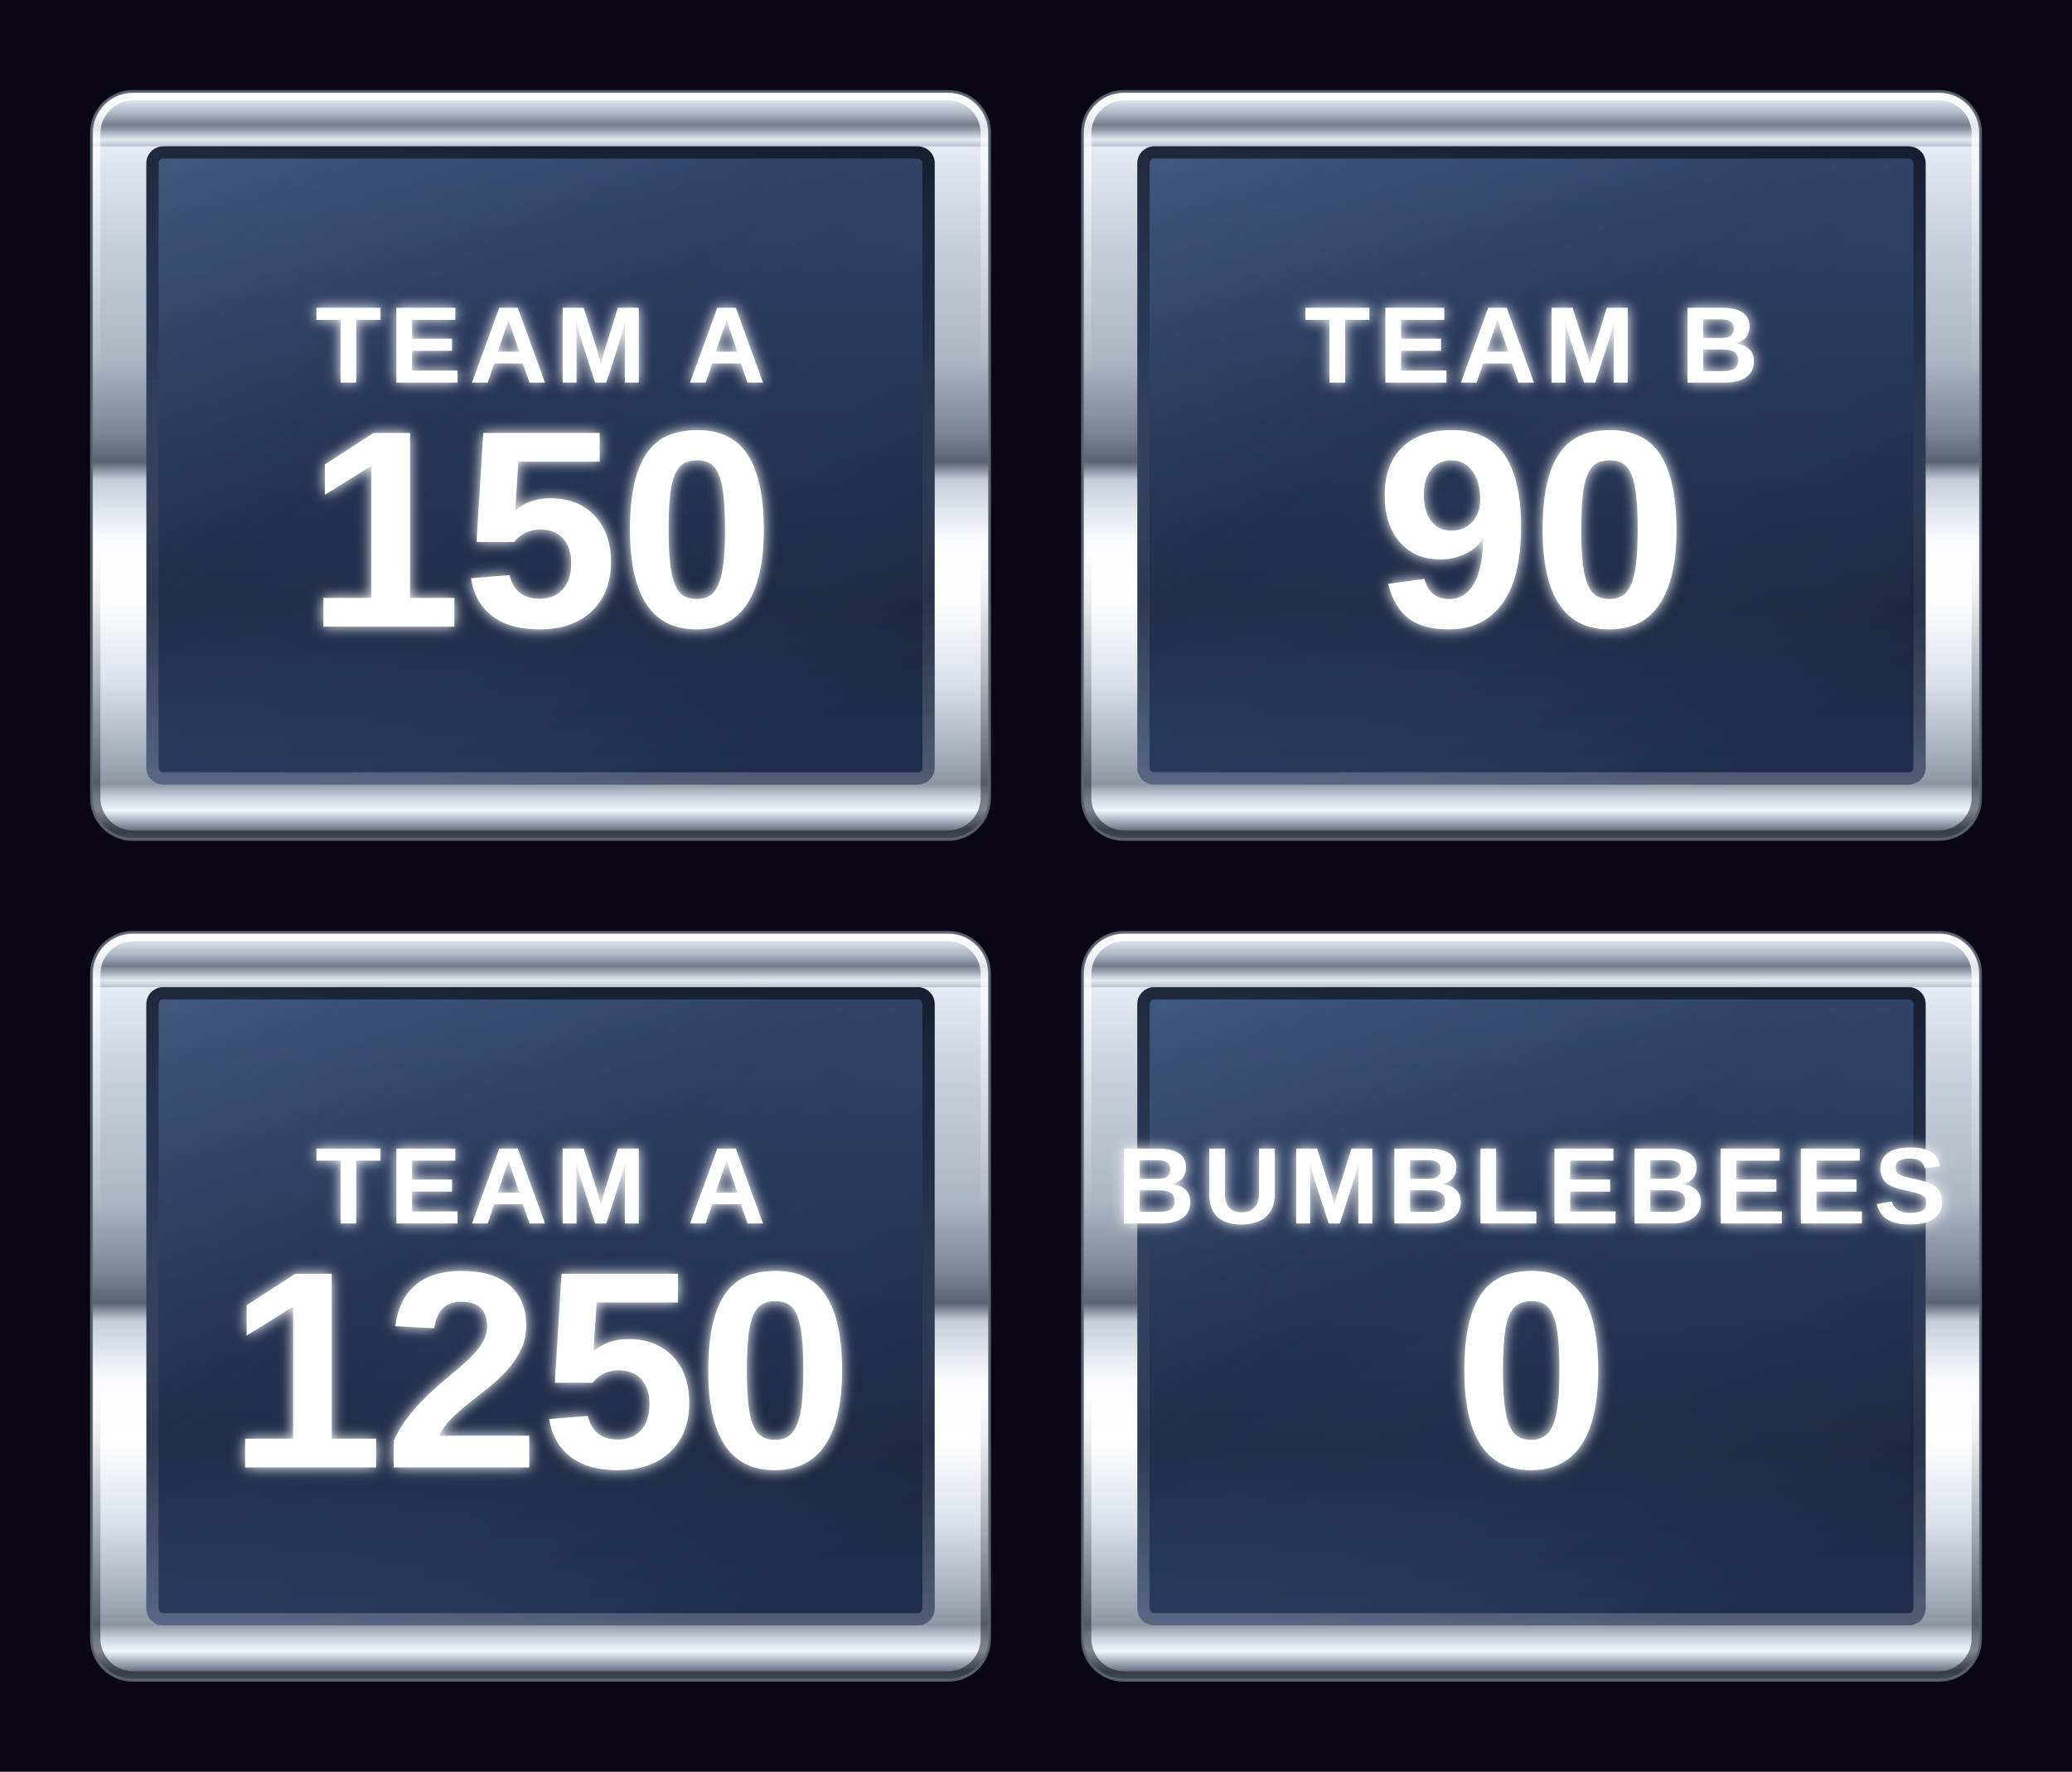
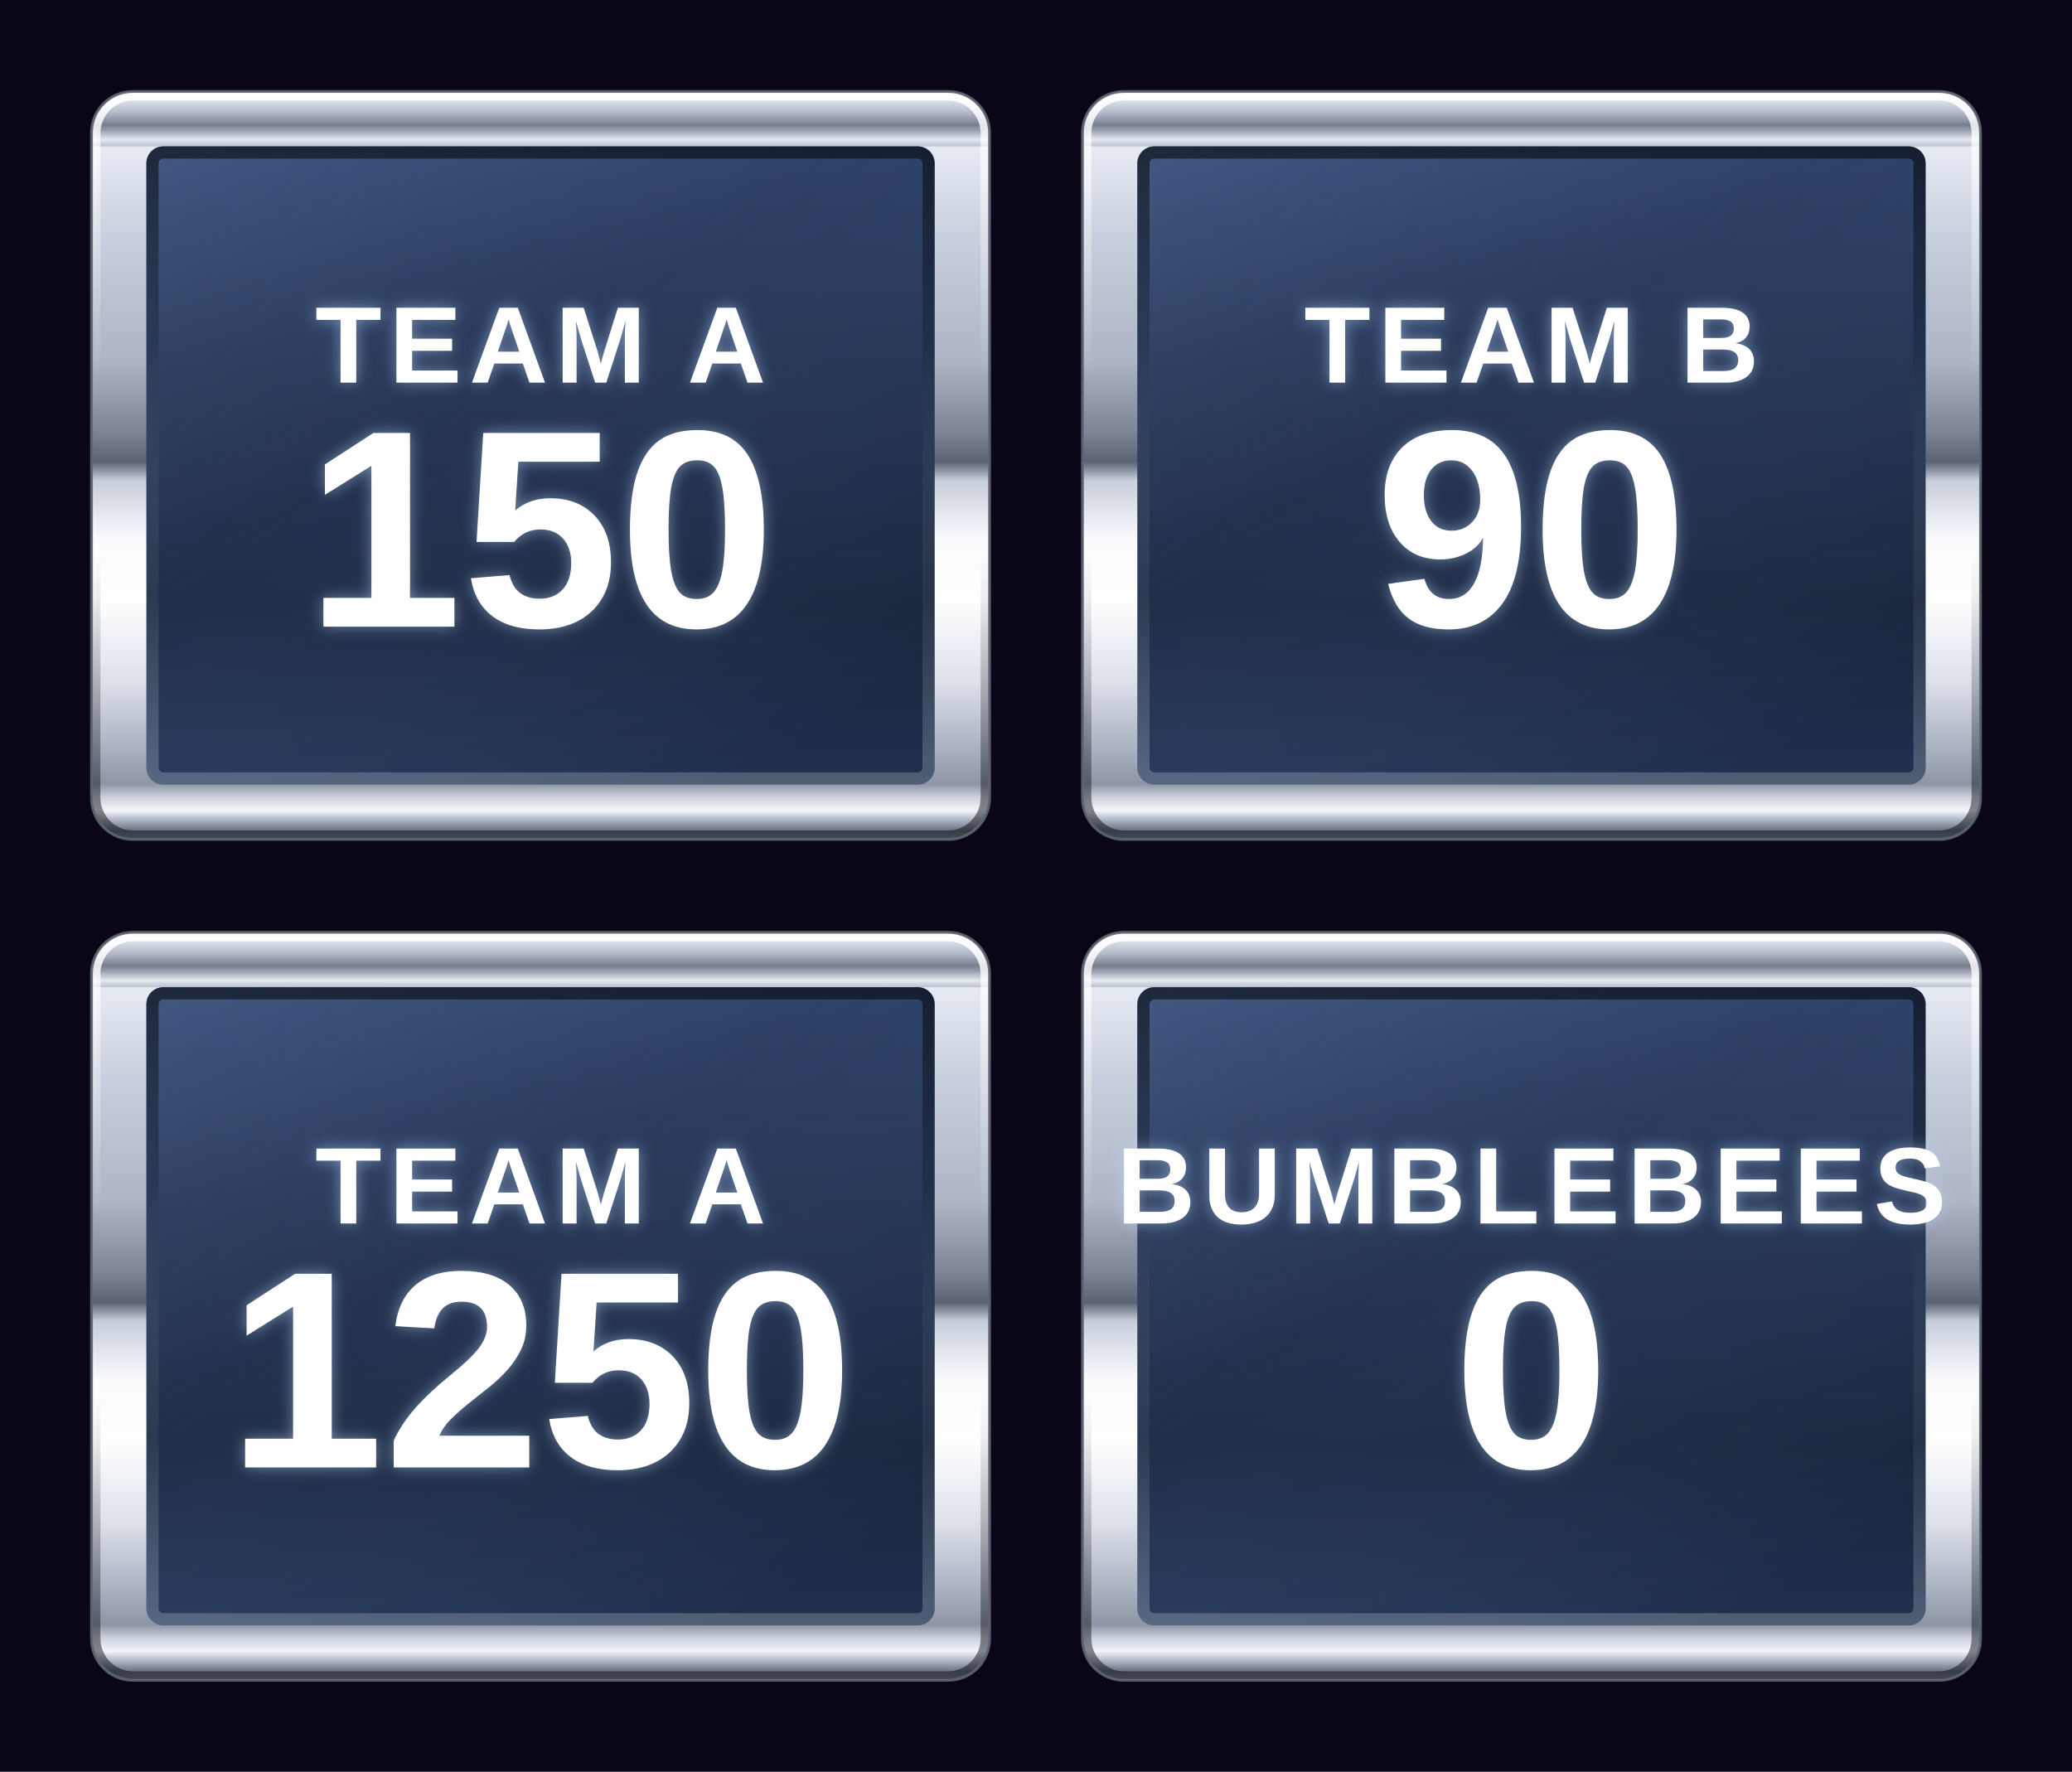
<svg xmlns="http://www.w3.org/2000/svg" viewBox="0 0 1104 944" width="1104" height="944">
  <defs>
    <linearGradient id="chrome" x1="0" y1="0" x2="0" y2="1">
      <stop offset="0.00" stop-color="#F6F9FD" />
      <stop offset="0.06" stop-color="#E8EDF5" />
      <stop offset="0.20" stop-color="#C7CFDC" />
      <stop offset="0.36" stop-color="#ADB5C4" />
      <stop offset="0.455" stop-color="#7C8496" />
      <stop offset="0.495" stop-color="#5A6274" />
      <stop offset="0.520" stop-color="#C7CEDA" />
      <stop offset="0.60" stop-color="#FBFCFE" />
      <stop offset="0.68" stop-color="#FFFFFF" />
      <stop offset="0.79" stop-color="#DCE1EA" />
      <stop offset="0.89" stop-color="#A5ADBC" />
      <stop offset="0.96" stop-color="#79818F" />
      <stop offset="1.00" stop-color="#AEB6C4" />
    </linearGradient>
    <linearGradient id="bevel" x1="0" y1="0" x2="0" y2="1">
      <stop offset="0.00" stop-color="#FFFFFF" stop-opacity="0.95" />
      <stop offset="0.16" stop-color="#FFFFFF" stop-opacity="0.40" />
      <stop offset="0.38" stop-color="#FFFFFF" stop-opacity="0.00" />
      <stop offset="0.62" stop-color="#0B0E14" stop-opacity="0.00" />
      <stop offset="0.85" stop-color="#0B0E14" stop-opacity="0.30" />
      <stop offset="1.00" stop-color="#0B0E14" stop-opacity="0.55" />
    </linearGradient>
    <linearGradient id="screen" x1="0" y1="0" x2="0" y2="1">
      <stop offset="0.00" stop-color="#2C3E63" />
      <stop offset="0.35" stop-color="#22314F" />
      <stop offset="0.72" stop-color="#1B283F" />
      <stop offset="1.00" stop-color="#243657" />
    </linearGradient>
    <linearGradient id="recess" x1="0" y1="0" x2="0" y2="1">
      <stop offset="0.00" stop-color="#000000" stop-opacity="0.55" />
      <stop offset="0.30" stop-color="#000000" stop-opacity="0.18" />
      <stop offset="0.70" stop-color="#FFFFFF" stop-opacity="0.05" />
      <stop offset="1.00" stop-color="#FFFFFF" stop-opacity="0.22" />
    </linearGradient>
    <linearGradient id="sheen" x1="0" y1="0" x2="0.75" y2="1">
      <stop offset="0.00" stop-color="#9FC6FF" stop-opacity="0.20" />
      <stop offset="0.45" stop-color="#7FA8E8" stop-opacity="0.05" />
      <stop offset="1.00" stop-color="#0A1428" stop-opacity="0.18" />
    </linearGradient>
    <filter id="glow" x="-25%" y="-25%" width="150%" height="150%">
      <feGaussianBlur stdDeviation="9" result="b" />
      <feMerge>
        <feMergeNode in="b" />
        <feMergeNode in="SourceGraphic" />
      </feMerge>
    </filter>
-     <filter id="textglow" x="-30%" y="-30%" width="160%" height="160%">
-       <feGaussianBlur stdDeviation="3.5" result="b" />
+     <filter id="textglow" x="-35%" y="-35%" width="170%" height="180%">
+       <feDropShadow dx="0" dy="7" stdDeviation="5" flood-color="#04070E" flood-opacity="0.72" />
+       <feGaussianBlur in="SourceAlpha" stdDeviation="4" result="b" />
+       <feFlood flood-color="#BEDCFF" flood-opacity="0.5" result="c" />
+       <feComposite in="c" in2="b" operator="in" result="glow" />
      <feMerge>
-         <feMergeNode in="b" />
+         <feMergeNode in="glow" />
        <feMergeNode in="SourceGraphic" />
      </feMerge>
    </filter>
    <linearGradient id="frameTop" gradientUnits="userSpaceOnUse" x1="0" y1="0" x2="0" y2="30">
      <stop offset="0.00" stop-color="#FDFEFF" />
      <stop offset="0.18" stop-color="#DDE3EC" />
      <stop offset="0.42" stop-color="#AEB6C5" />
      <stop offset="0.62" stop-color="#767E8E" />
      <stop offset="0.72" stop-color="#9AA2B1" />
      <stop offset="0.88" stop-color="#E4E9F1" />
      <stop offset="1.00" stop-color="#B9C1CE" />
    </linearGradient>
    <linearGradient id="frameBottom" gradientUnits="userSpaceOnUse" x1="0" y1="370" x2="0" y2="400">
      <stop offset="0.00" stop-color="#9098A7" />
      <stop offset="0.22" stop-color="#C9D0DB" />
      <stop offset="0.46" stop-color="#F2F5FA" />
      <stop offset="0.64" stop-color="#AAB2C1" />
      <stop offset="0.82" stop-color="#6A7180" />
      <stop offset="1.00" stop-color="#8F97A5" />
    </linearGradient>
    <clipPath id="frameClip">
      <rect x="1" y="1" width="478" height="398" rx="22" />
    </clipPath>
    <clipPath id="screenClip">
      <rect x="30" y="30" width="420" height="340" rx="9" />
    </clipPath>
  </defs>
  <rect width="1104" height="944" fill="#0B0616" />
  <g transform="translate(48,48)">
    <rect x="1" y="1" width="478" height="398" rx="22" fill="url(#chrome)" />
    <g clip-path="url(#frameClip)">
      <rect x="0" y="0" width="480" height="30" fill="url(#frameTop)" />
      <rect x="0" y="370" width="480" height="30" fill="url(#frameBottom)" />
      <rect x="1" y="1" width="478" height="398" rx="22" fill="none" stroke="url(#bevel)" stroke-width="9" />
    </g>
    <rect x="0.75" y="0.75" width="478.5" height="398.5" rx="22" fill="none" stroke="#5F6776" stroke-width="1.5" stroke-opacity="0.9" />
    <rect x="30" y="30" width="420" height="340" rx="9" fill="url(#screen)" />
    <g clip-path="url(#screenClip)">
      <rect x="30" y="30" width="420" height="340" fill="url(#sheen)" />
    </g>
    <g clip-path="url(#screenClip)">
      <rect x="30" y="30" width="420" height="340" rx="9" fill="none" stroke="url(#recess)" stroke-width="13" />
    </g>
    <text x="240" y="155.88" text-anchor="middle" font-family="'Arial Narrow','Haettenschweiler','Arial Bold',Arial,Helvetica,sans-serif" font-size="58" font-weight="bold" letter-spacing="4" fill="#FFFFFF" filter="url(#textglow)">TEAM A</text>
    <text x="240" y="285.88" text-anchor="middle" font-family="'Arial Narrow','Haettenschweiler','Arial Bold',Arial,Helvetica,sans-serif" font-size="150" font-weight="bold" fill="#FFFFFF" filter="url(#textglow)">150</text>
  </g>
  <g transform="translate(576,48)">
    <rect x="1" y="1" width="478" height="398" rx="22" fill="url(#chrome)" />
    <g clip-path="url(#frameClip)">
      <rect x="0" y="0" width="480" height="30" fill="url(#frameTop)" />
      <rect x="0" y="370" width="480" height="30" fill="url(#frameBottom)" />
      <rect x="1" y="1" width="478" height="398" rx="22" fill="none" stroke="url(#bevel)" stroke-width="9" />
    </g>
    <rect x="0.75" y="0.75" width="478.5" height="398.5" rx="22" fill="none" stroke="#5F6776" stroke-width="1.5" stroke-opacity="0.9" />
    <rect x="30" y="30" width="420" height="340" rx="9" fill="url(#screen)" />
    <g clip-path="url(#screenClip)">
      <rect x="30" y="30" width="420" height="340" fill="url(#sheen)" />
    </g>
    <g clip-path="url(#screenClip)">
      <rect x="30" y="30" width="420" height="340" rx="9" fill="none" stroke="url(#recess)" stroke-width="13" />
    </g>
    <text x="240" y="155.88" text-anchor="middle" font-family="'Arial Narrow','Haettenschweiler','Arial Bold',Arial,Helvetica,sans-serif" font-size="58" font-weight="bold" letter-spacing="4" fill="#FFFFFF" filter="url(#textglow)">TEAM B</text>
    <text x="240" y="285.88" text-anchor="middle" font-family="'Arial Narrow','Haettenschweiler','Arial Bold',Arial,Helvetica,sans-serif" font-size="150" font-weight="bold" fill="#FFFFFF" filter="url(#textglow)">90</text>
  </g>
  <g transform="translate(48,496)">
    <rect x="1" y="1" width="478" height="398" rx="22" fill="url(#chrome)" />
    <g clip-path="url(#frameClip)">
      <rect x="0" y="0" width="480" height="30" fill="url(#frameTop)" />
      <rect x="0" y="370" width="480" height="30" fill="url(#frameBottom)" />
      <rect x="1" y="1" width="478" height="398" rx="22" fill="none" stroke="url(#bevel)" stroke-width="9" />
    </g>
    <rect x="0.75" y="0.75" width="478.5" height="398.5" rx="22" fill="none" stroke="#5F6776" stroke-width="1.5" stroke-opacity="0.9" />
    <rect x="30" y="30" width="420" height="340" rx="9" fill="url(#screen)" />
    <g clip-path="url(#screenClip)">
      <rect x="30" y="30" width="420" height="340" fill="url(#sheen)" />
    </g>
    <g clip-path="url(#screenClip)">
      <rect x="30" y="30" width="420" height="340" rx="9" fill="none" stroke="url(#recess)" stroke-width="13" />
    </g>
    <text x="240" y="155.88" text-anchor="middle" font-family="'Arial Narrow','Haettenschweiler','Arial Bold',Arial,Helvetica,sans-serif" font-size="58" font-weight="bold" letter-spacing="4" fill="#FFFFFF" filter="url(#textglow)">TEAM A</text>
    <text x="240" y="285.88" text-anchor="middle" font-family="'Arial Narrow','Haettenschweiler','Arial Bold',Arial,Helvetica,sans-serif" font-size="150" font-weight="bold" fill="#FFFFFF" filter="url(#textglow)">1250</text>
  </g>
  <g transform="translate(576,496)">
    <rect x="1" y="1" width="478" height="398" rx="22" fill="url(#chrome)" />
    <g clip-path="url(#frameClip)">
      <rect x="0" y="0" width="480" height="30" fill="url(#frameTop)" />
      <rect x="0" y="370" width="480" height="30" fill="url(#frameBottom)" />
      <rect x="1" y="1" width="478" height="398" rx="22" fill="none" stroke="url(#bevel)" stroke-width="9" />
    </g>
    <rect x="0.75" y="0.75" width="478.5" height="398.5" rx="22" fill="none" stroke="#5F6776" stroke-width="1.5" stroke-opacity="0.9" />
    <rect x="30" y="30" width="420" height="340" rx="9" fill="url(#screen)" />
    <g clip-path="url(#screenClip)">
      <rect x="30" y="30" width="420" height="340" fill="url(#sheen)" />
    </g>
    <g clip-path="url(#screenClip)">
      <rect x="30" y="30" width="420" height="340" rx="9" fill="none" stroke="url(#recess)" stroke-width="13" />
    </g>
    <text x="240" y="155.88" text-anchor="middle" font-family="'Arial Narrow','Haettenschweiler','Arial Bold',Arial,Helvetica,sans-serif" font-size="58" font-weight="bold" letter-spacing="4" fill="#FFFFFF" filter="url(#textglow)">BUMBLEBEES</text>
    <text x="240" y="285.88" text-anchor="middle" font-family="'Arial Narrow','Haettenschweiler','Arial Bold',Arial,Helvetica,sans-serif" font-size="150" font-weight="bold" fill="#FFFFFF" filter="url(#textglow)">0</text>
  </g>
</svg>
